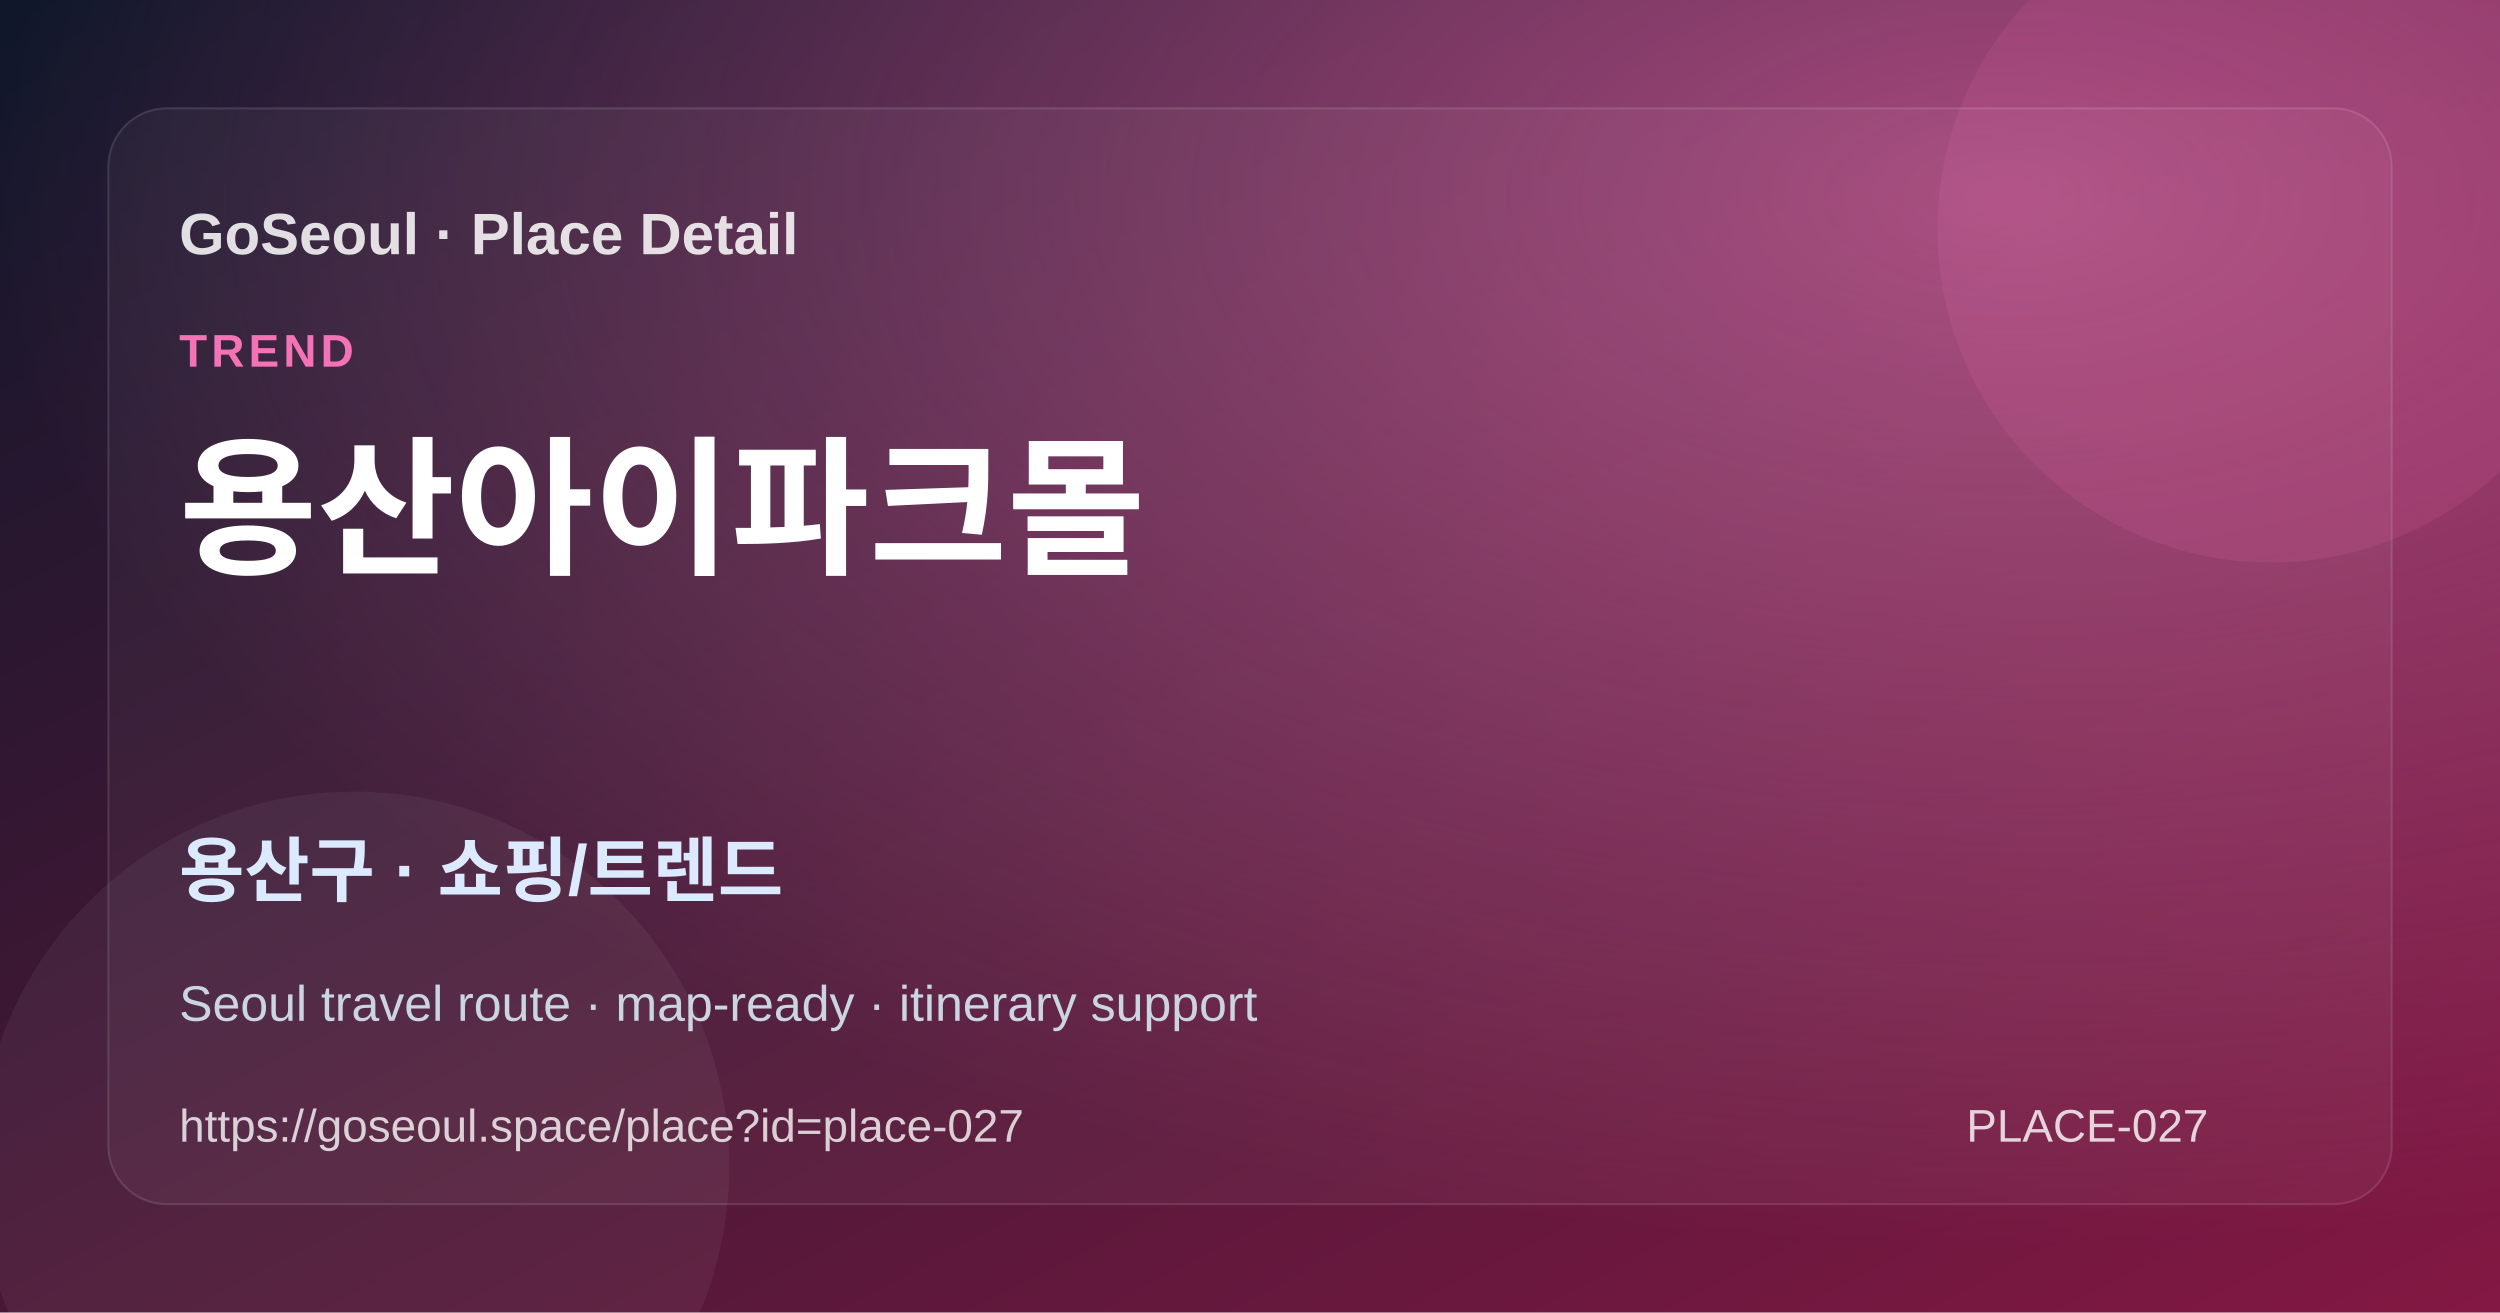
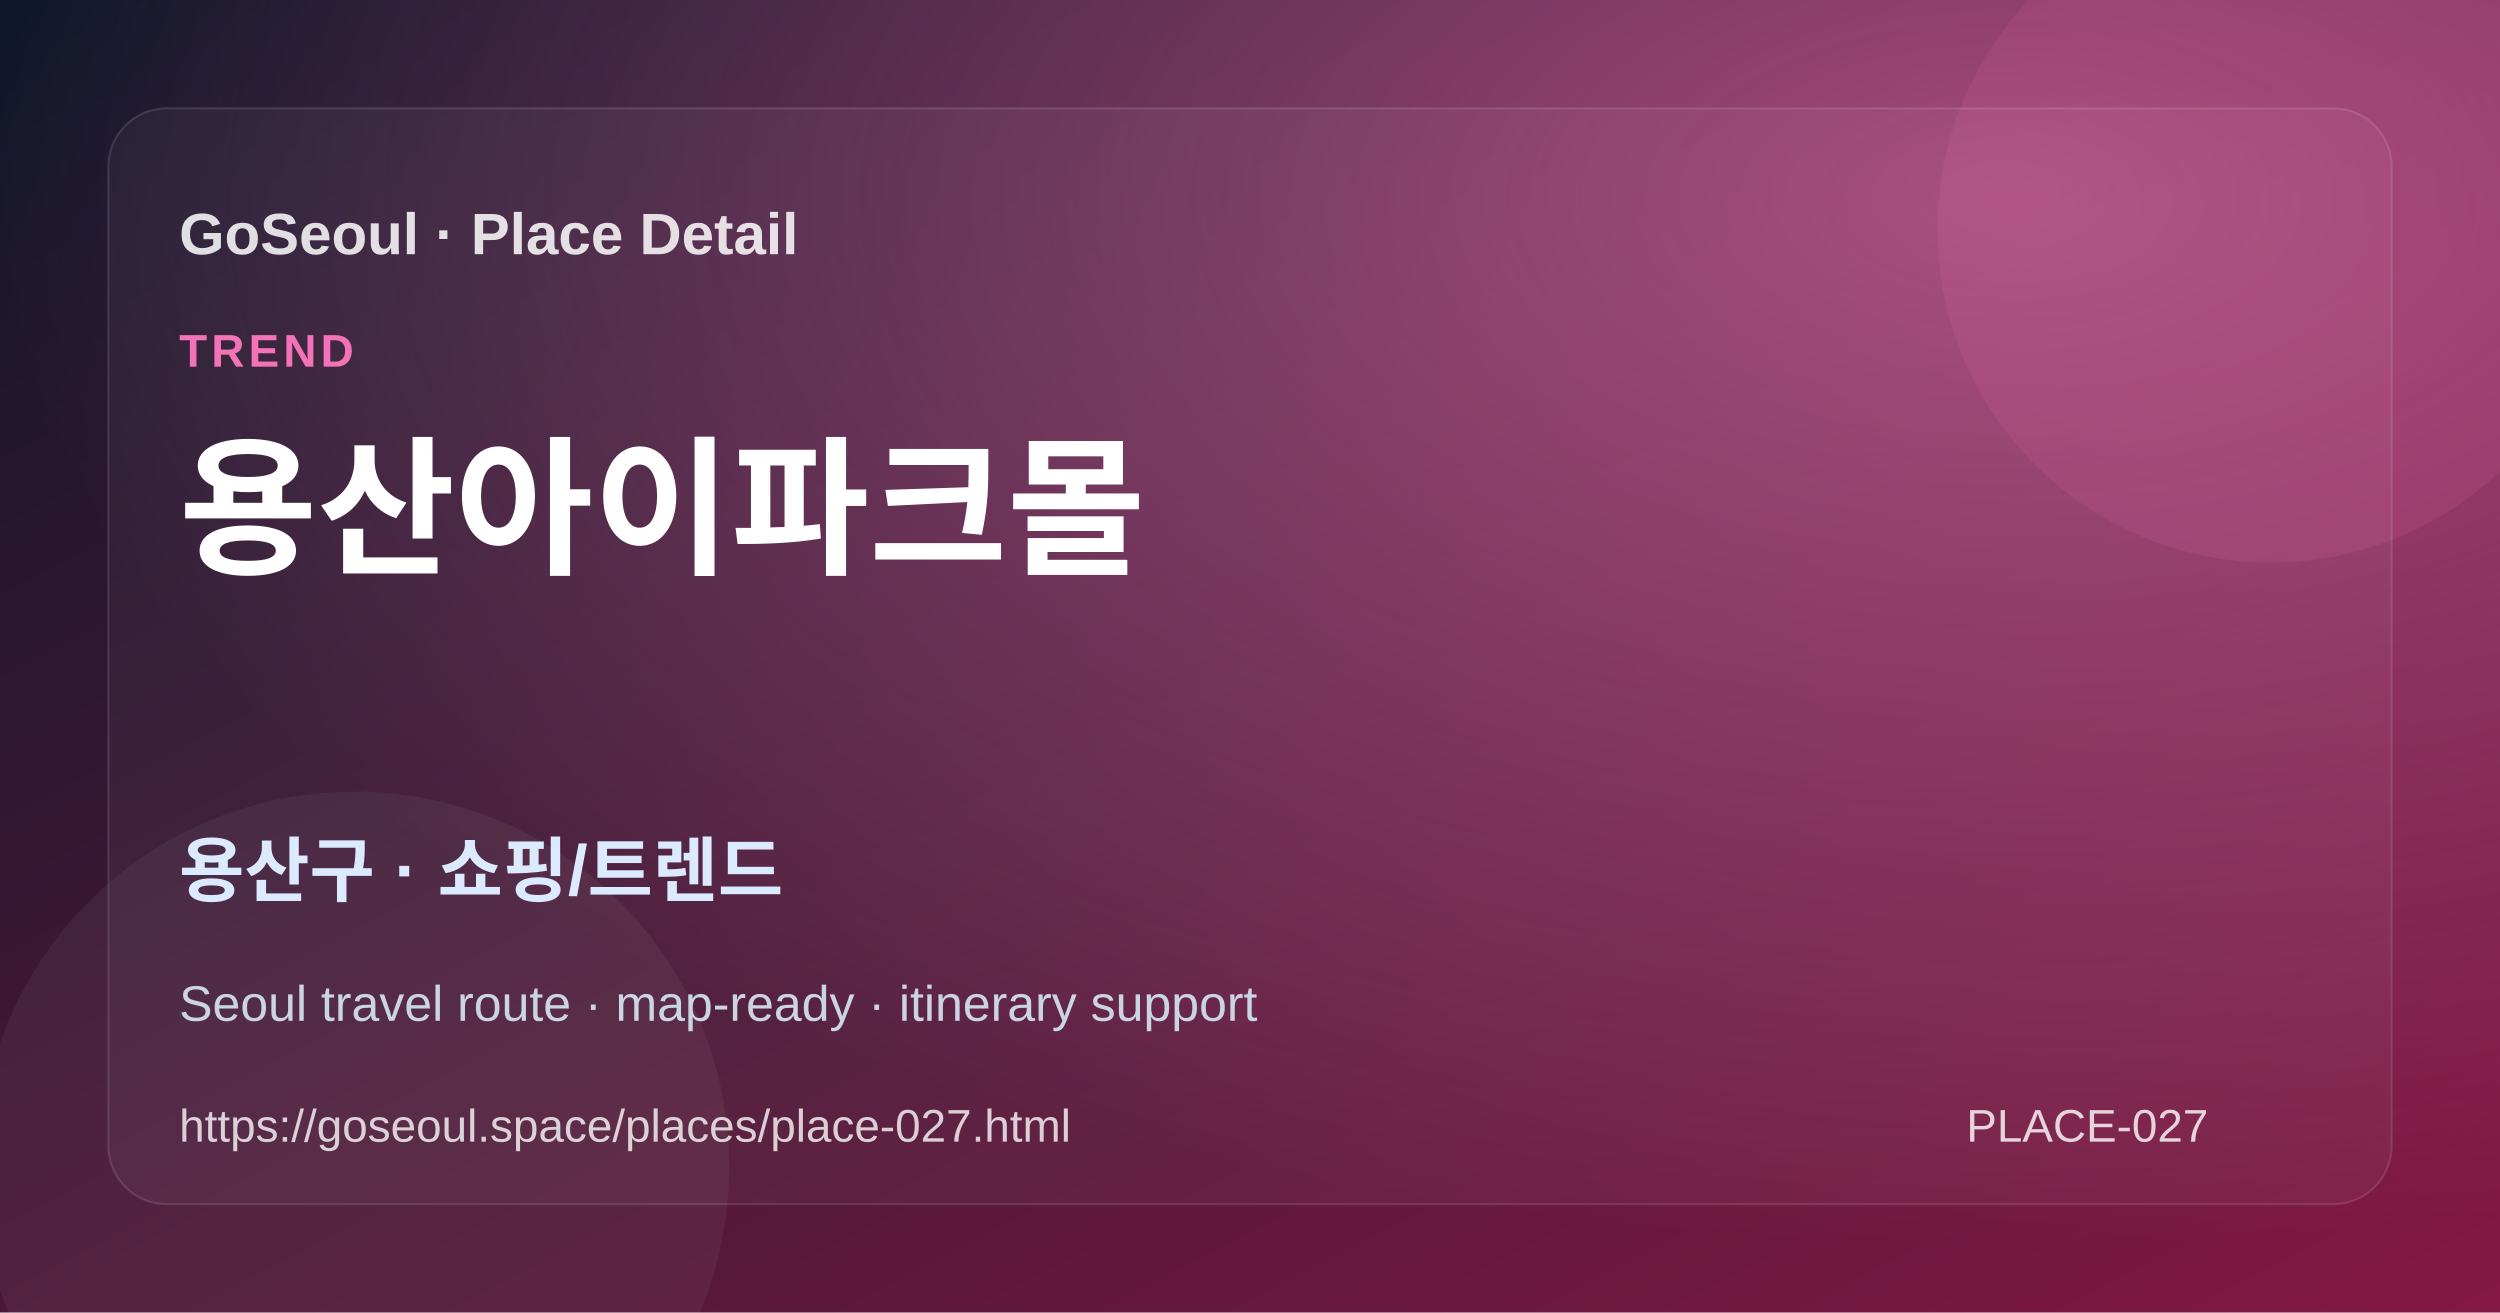
<svg xmlns="http://www.w3.org/2000/svg" width="1200" height="630" viewBox="0 0 1200 630" role="img" aria-label="용산아이파크몰 social card">
  <defs>
    <linearGradient id="bg" x1="0" y1="0" x2="1" y2="1">
      <stop offset="0%" stop-color="#0f172a" />
      <stop offset="100%" stop-color="#831843" />
    </linearGradient>
    <radialGradient id="glow" cx="0.8" cy="0.15" r="0.8">
      <stop offset="0%" stop-color="#f472b6" stop-opacity="0.55" />
      <stop offset="100%" stop-color="#f472b6" stop-opacity="0" />
    </radialGradient>
  </defs>
  <rect width="1200" height="630" fill="url(#bg)" />
  <rect width="1200" height="630" fill="url(#glow)" />
  <circle cx="1090" cy="110" r="160" fill="#f472b6" fill-opacity="0.12" />
  <circle cx="170" cy="560" r="180" fill="#ffffff" fill-opacity="0.05" />
  <rect x="52" y="52" width="1096" height="526" rx="28" fill="#ffffff" fill-opacity="0.04" stroke="#ffffff" stroke-opacity="0.12" />
  <text x="86" y="122" fill="#ffffff" fill-opacity="0.85" font-family="Noto Sans KR, Arial, sans-serif" font-size="28" font-weight="700">GoSeoul · Place Detail</text>
  <text x="86" y="176" fill="#f472b6" font-family="Space Grotesk, Arial, sans-serif" font-size="22" font-weight="700" letter-spacing="2">TREND</text>
  <text x="86" y="270" fill="#ffffff" font-family="Noto Sans KR, Arial, sans-serif" font-size="72" font-weight="800">용산아이파크몰</text>
  <text x="86" y="430" fill="#dbeafe" font-family="Noto Sans KR, Arial, sans-serif" font-size="34" font-weight="600">용산구 · 쇼핑/트렌드</text>
  <text x="86" y="490" fill="#cbd5e1" font-family="Space Grotesk, Arial, sans-serif" font-size="24">Seoul travel route · map-ready · itinerary support</text>
-   <text x="86" y="548" fill="#ffffff" fill-opacity="0.78" font-family="Space Grotesk, Arial, sans-serif" font-size="22">https://goseoul.space/place?id=place-027</text>
+   <text x="86" y="548" fill="#ffffff" fill-opacity="0.78" font-family="Space Grotesk, Arial, sans-serif" font-size="22">https://goseoul.space/places/place-027.html</text>
  <text x="1060" y="548" text-anchor="end" fill="#ffffff" fill-opacity="0.8" font-family="Space Grotesk, Arial, sans-serif" font-size="22">PLACE-027</text>
</svg>
